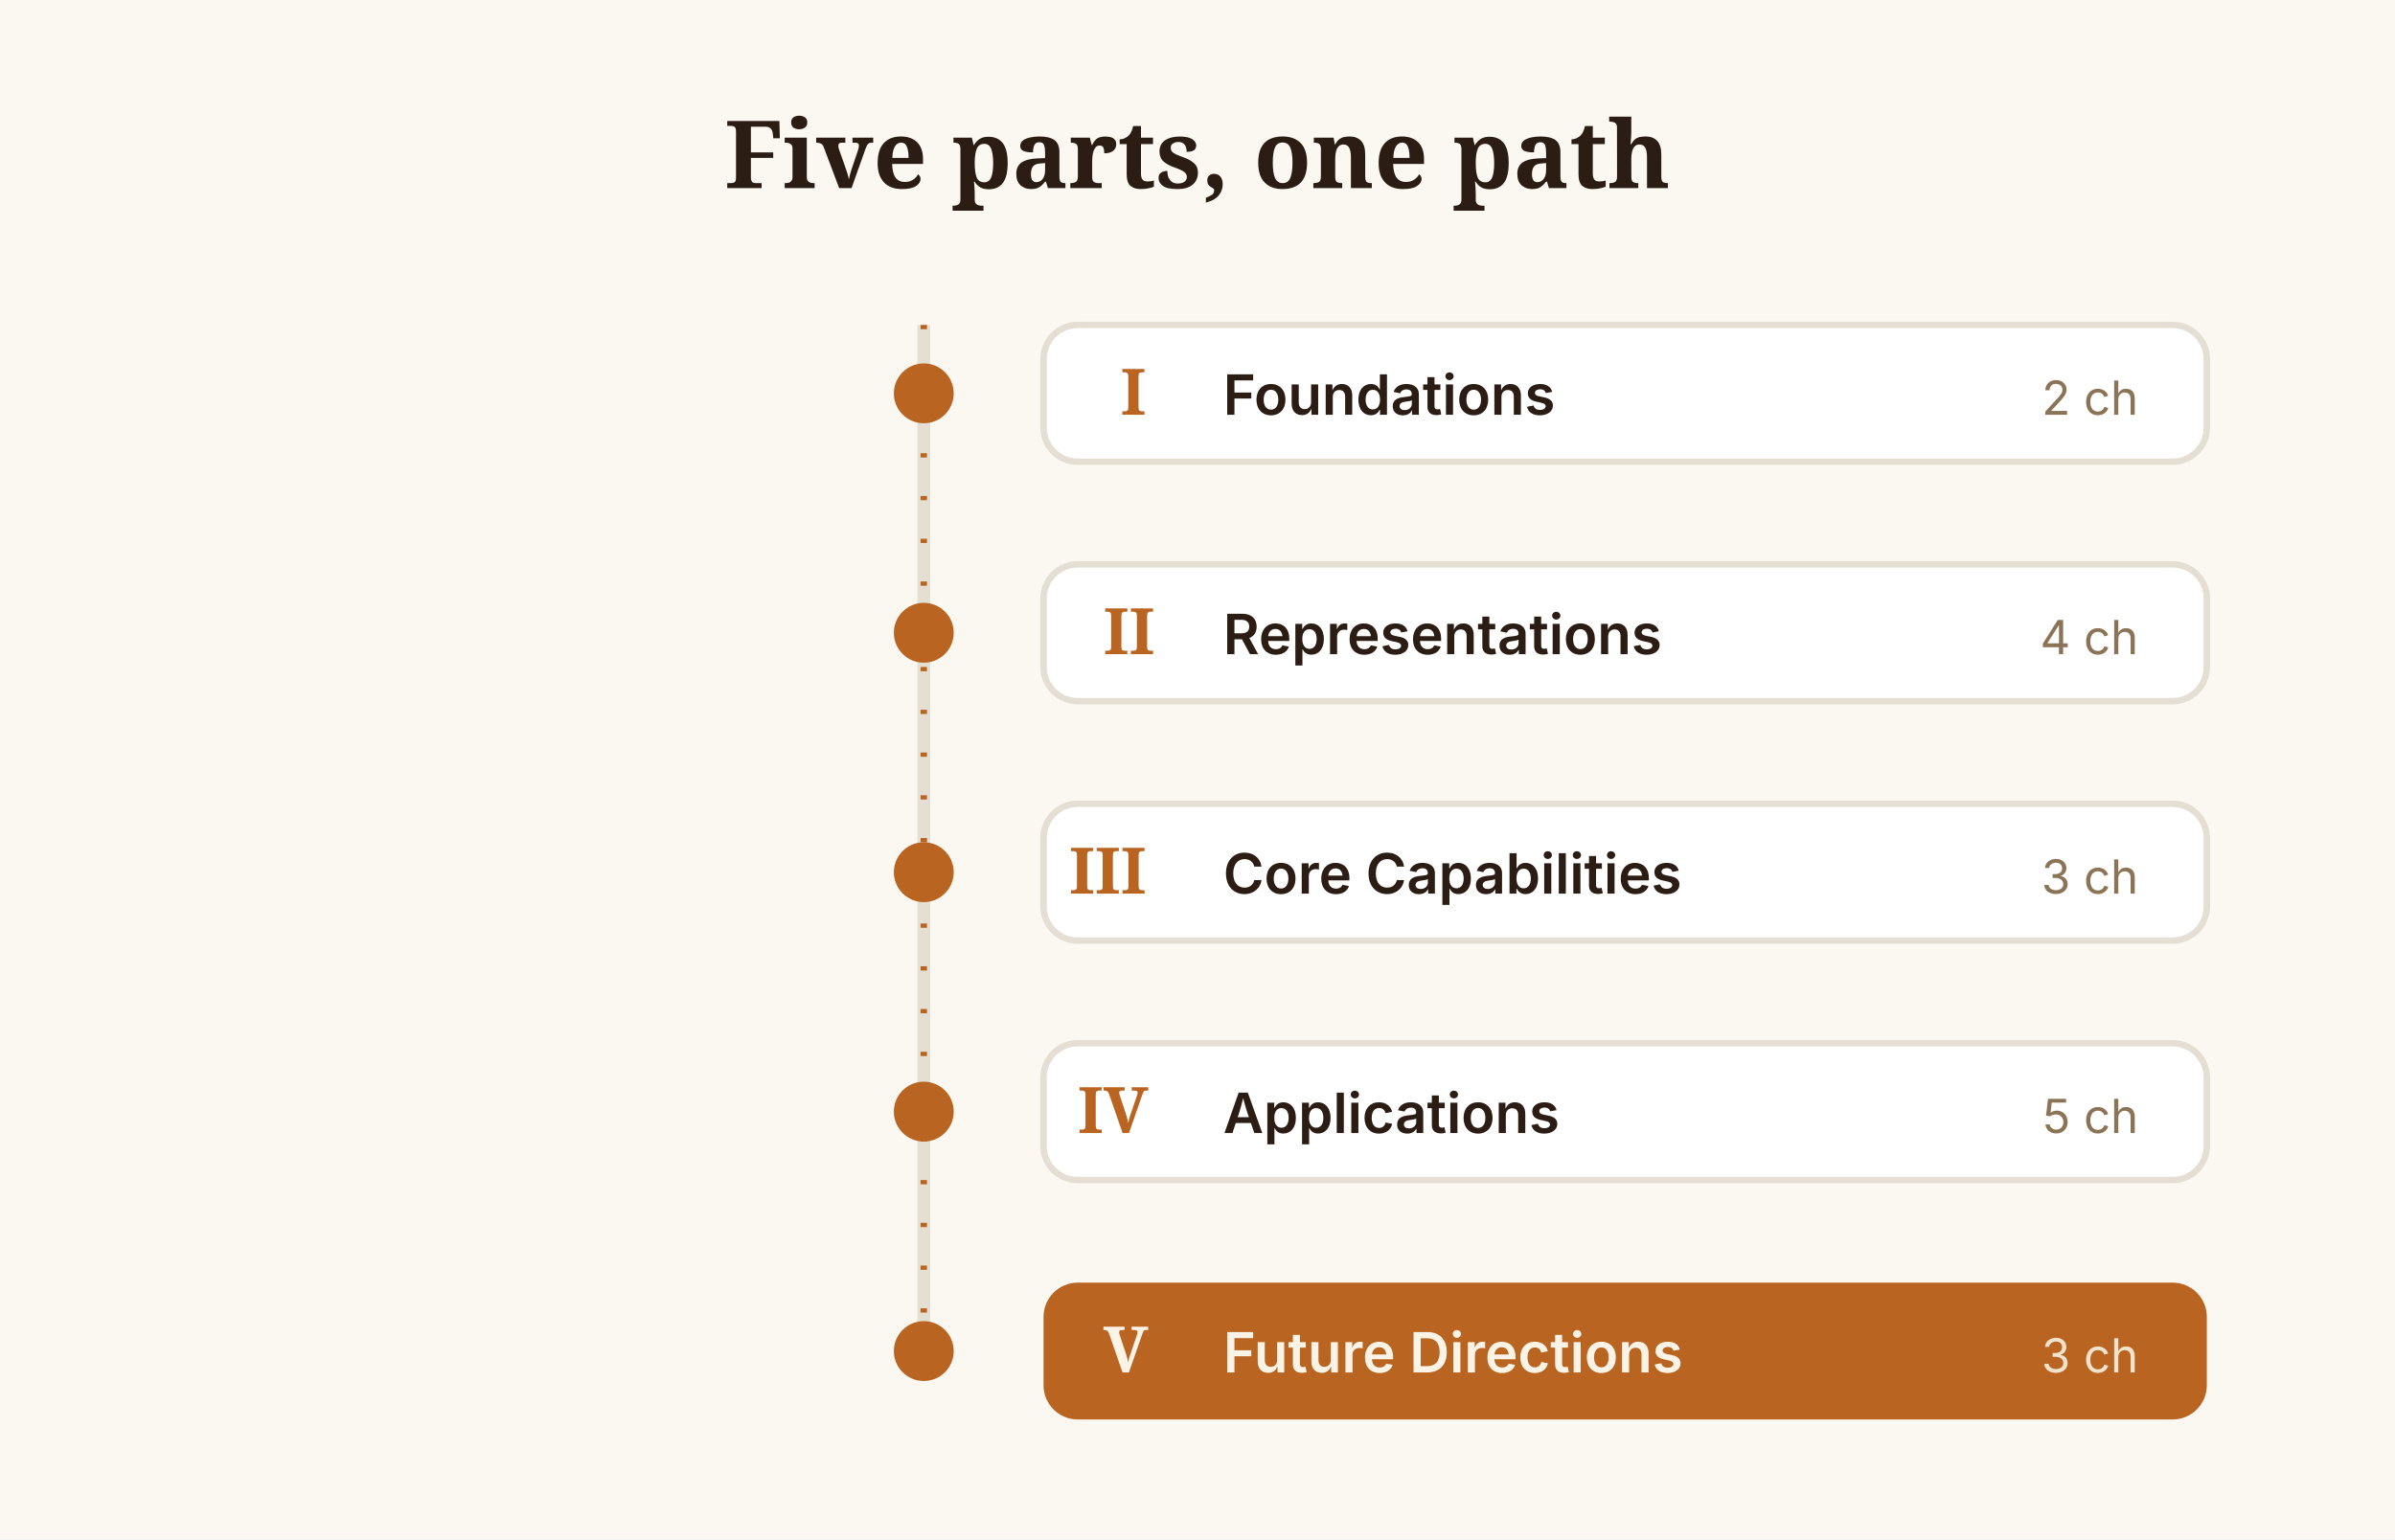
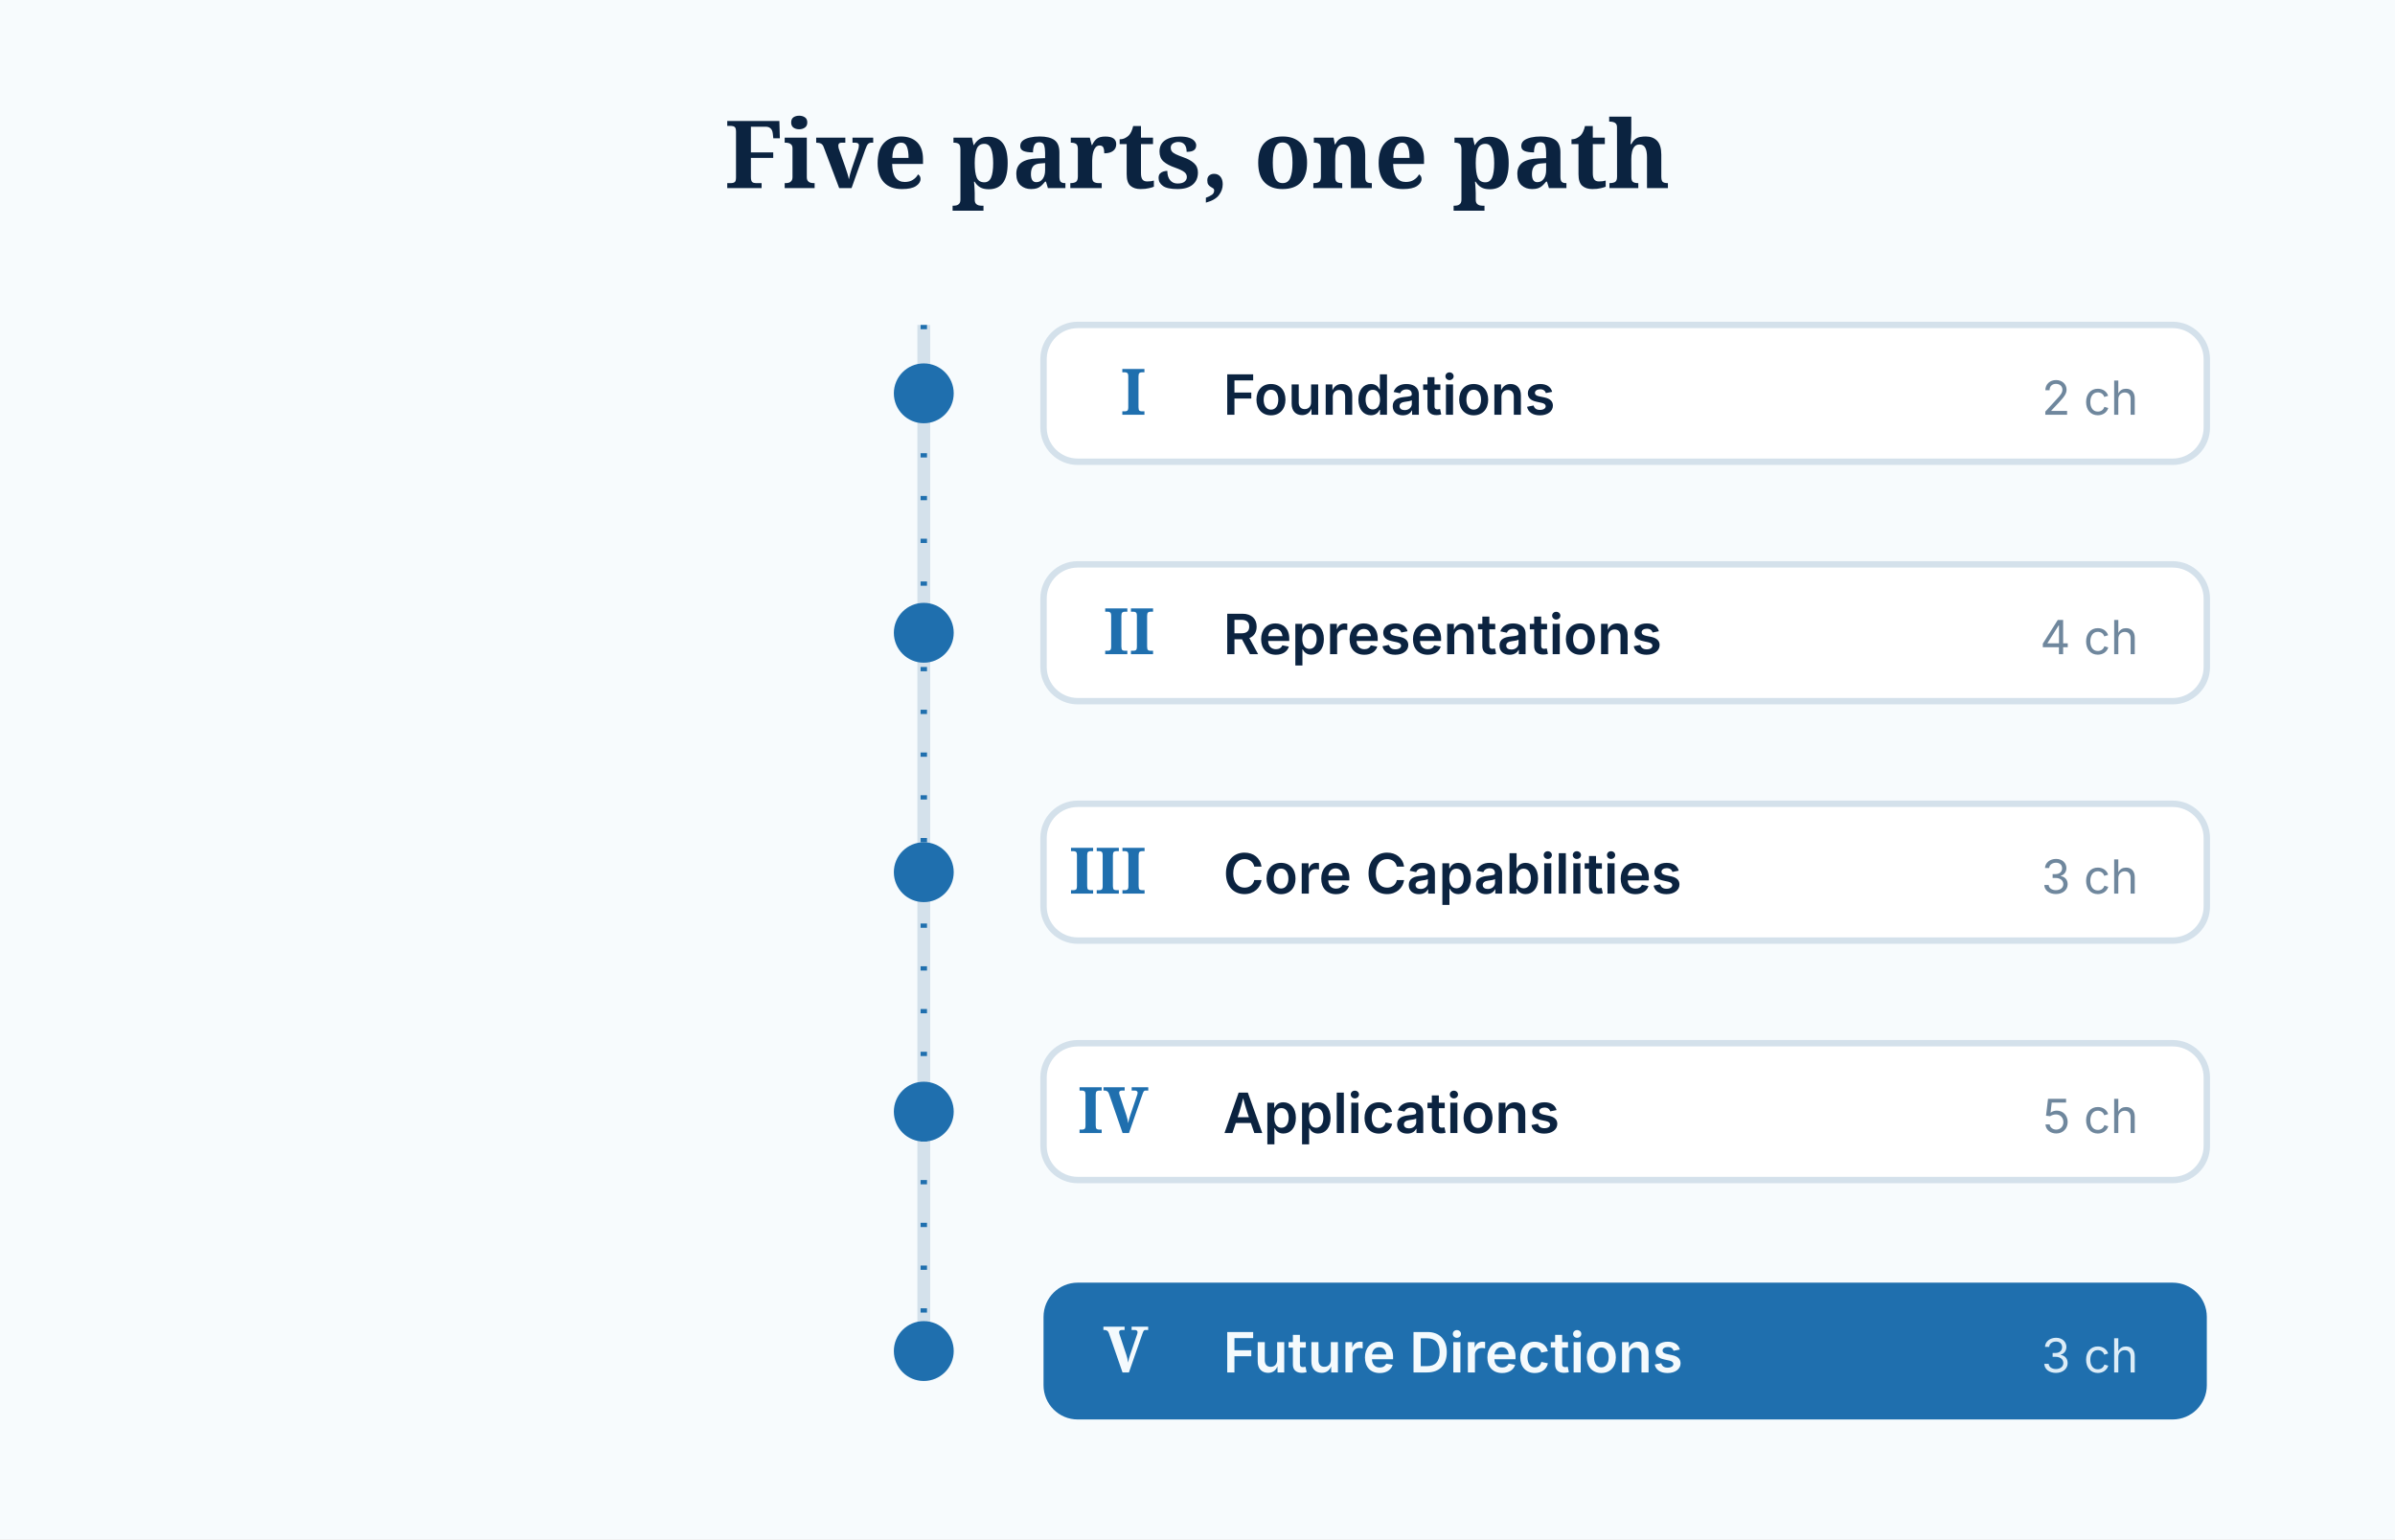
<svg xmlns="http://www.w3.org/2000/svg" viewBox="0 0 560 360" fill="none">
-   <rect width="560" height="360" fill="#FBF8F1" />
-   <text x="280" y="44" font-family="Georgia, serif" font-size="22" font-weight="700" fill="#2B1D14" text-anchor="middle">Five parts, one path</text>
-   <line x1="216" y1="76" x2="216" y2="316" stroke="#E5DED3" stroke-width="3" />
-   <line x1="216" y1="76" x2="216" y2="316" stroke="#B96420" stroke-width="1.5" stroke-dasharray="1 9" />
+   <rect width="560" height="360" fill="#F7FBFD" />
+   <text x="280" y="44" font-family="Georgia, serif" font-size="22" font-weight="700" fill="#0B2340" text-anchor="middle">Five parts, one path</text>
+   <line x1="216" y1="76" x2="216" y2="316" stroke="#D4E1EB" stroke-width="3" />
+   <line x1="216" y1="76" x2="216" y2="316" stroke="#1F6FAE" stroke-width="1.5" stroke-dasharray="1 9" />
  <g font-family="-apple-system, system-ui, sans-serif">
-     <circle cx="216" cy="92" r="7" fill="#B96420" />
-     <rect x="244" y="76" width="272" height="32" rx="8" fill="#FFFFFF" stroke="#E5DED3" stroke-width="1.5" />
-     <text x="262" y="97" font-family="Georgia, serif" font-size="15" font-weight="700" fill="#B96420">I</text>
-     <text x="286" y="97" font-size="13" font-weight="600" fill="#2B1D14">Foundations</text>
-     <text x="500" y="97" font-size="11" fill="#8B7355" text-anchor="end">2 ch</text>
-     <circle cx="216" cy="148" r="7" fill="#B96420" />
-     <rect x="244" y="132" width="272" height="32" rx="8" fill="#FFFFFF" stroke="#E5DED3" stroke-width="1.5" />
-     <text x="258" y="153" font-family="Georgia, serif" font-size="15" font-weight="700" fill="#B96420">II</text>
-     <text x="286" y="153" font-size="13" font-weight="600" fill="#2B1D14">Representations</text>
-     <text x="500" y="153" font-size="11" fill="#8B7355" text-anchor="end">4 ch</text>
-     <circle cx="216" cy="204" r="7" fill="#B96420" />
-     <rect x="244" y="188" width="272" height="32" rx="8" fill="#FFFFFF" stroke="#E5DED3" stroke-width="1.5" />
-     <text x="250" y="209" font-family="Georgia, serif" font-size="15" font-weight="700" fill="#B96420">III</text>
-     <text x="286" y="209" font-size="13" font-weight="600" fill="#2B1D14">Core Capabilities</text>
-     <text x="500" y="209" font-size="11" fill="#8B7355" text-anchor="end">3 ch</text>
-     <circle cx="216" cy="260" r="7" fill="#B96420" />
-     <rect x="244" y="244" width="272" height="32" rx="8" fill="#FFFFFF" stroke="#E5DED3" stroke-width="1.5" />
-     <text x="252" y="265" font-family="Georgia, serif" font-size="15" font-weight="700" fill="#B96420">IV</text>
-     <text x="286" y="265" font-size="13" font-weight="600" fill="#2B1D14">Applications</text>
-     <text x="500" y="265" font-size="11" fill="#8B7355" text-anchor="end">5 ch</text>
-     <circle cx="216" cy="316" r="7" fill="#B96420" />
-     <rect x="244" y="300" width="272" height="32" rx="8" fill="#B96420" />
-     <text x="258" y="321" font-family="Georgia, serif" font-size="15" font-weight="700" fill="#FBF3E6">V</text>
-     <text x="286" y="321" font-size="13" font-weight="600" fill="#FBF3E6">Future Directions</text>
-     <text x="500" y="321" font-size="11" fill="#F4E3CC" text-anchor="end">3 ch</text>
+     <circle cx="216" cy="92" r="7" fill="#1F6FAE" />
+     <rect x="244" y="76" width="272" height="32" rx="8" fill="#FFFFFF" stroke="#D4E1EB" stroke-width="1.5" />
+     <text x="262" y="97" font-family="Georgia, serif" font-size="15" font-weight="700" fill="#1F6FAE">I</text>
+     <text x="286" y="97" font-size="13" font-weight="600" fill="#0B2340">Foundations</text>
+     <text x="500" y="97" font-size="11" fill="#6F879D" text-anchor="end">2 ch</text>
+     <circle cx="216" cy="148" r="7" fill="#1F6FAE" />
+     <rect x="244" y="132" width="272" height="32" rx="8" fill="#FFFFFF" stroke="#D4E1EB" stroke-width="1.5" />
+     <text x="258" y="153" font-family="Georgia, serif" font-size="15" font-weight="700" fill="#1F6FAE">II</text>
+     <text x="286" y="153" font-size="13" font-weight="600" fill="#0B2340">Representations</text>
+     <text x="500" y="153" font-size="11" fill="#6F879D" text-anchor="end">4 ch</text>
+     <circle cx="216" cy="204" r="7" fill="#1F6FAE" />
+     <rect x="244" y="188" width="272" height="32" rx="8" fill="#FFFFFF" stroke="#D4E1EB" stroke-width="1.5" />
+     <text x="250" y="209" font-family="Georgia, serif" font-size="15" font-weight="700" fill="#1F6FAE">III</text>
+     <text x="286" y="209" font-size="13" font-weight="600" fill="#0B2340">Core Capabilities</text>
+     <text x="500" y="209" font-size="11" fill="#6F879D" text-anchor="end">3 ch</text>
+     <circle cx="216" cy="260" r="7" fill="#1F6FAE" />
+     <rect x="244" y="244" width="272" height="32" rx="8" fill="#FFFFFF" stroke="#D4E1EB" stroke-width="1.5" />
+     <text x="252" y="265" font-family="Georgia, serif" font-size="15" font-weight="700" fill="#1F6FAE">IV</text>
+     <text x="286" y="265" font-size="13" font-weight="600" fill="#0B2340">Applications</text>
+     <text x="500" y="265" font-size="11" fill="#6F879D" text-anchor="end">5 ch</text>
+     <circle cx="216" cy="316" r="7" fill="#1F6FAE" />
+     <rect x="244" y="300" width="272" height="32" rx="8" fill="#1F6FAE" />
+     <text x="258" y="321" font-family="Georgia, serif" font-size="15" font-weight="700" fill="#F4FAFD">V</text>
+     <text x="286" y="321" font-size="13" font-weight="600" fill="#F4FAFD">Future Directions</text>
+     <text x="500" y="321" font-size="11" fill="#DCECF7" text-anchor="end">3 ch</text>
  </g>
</svg>
